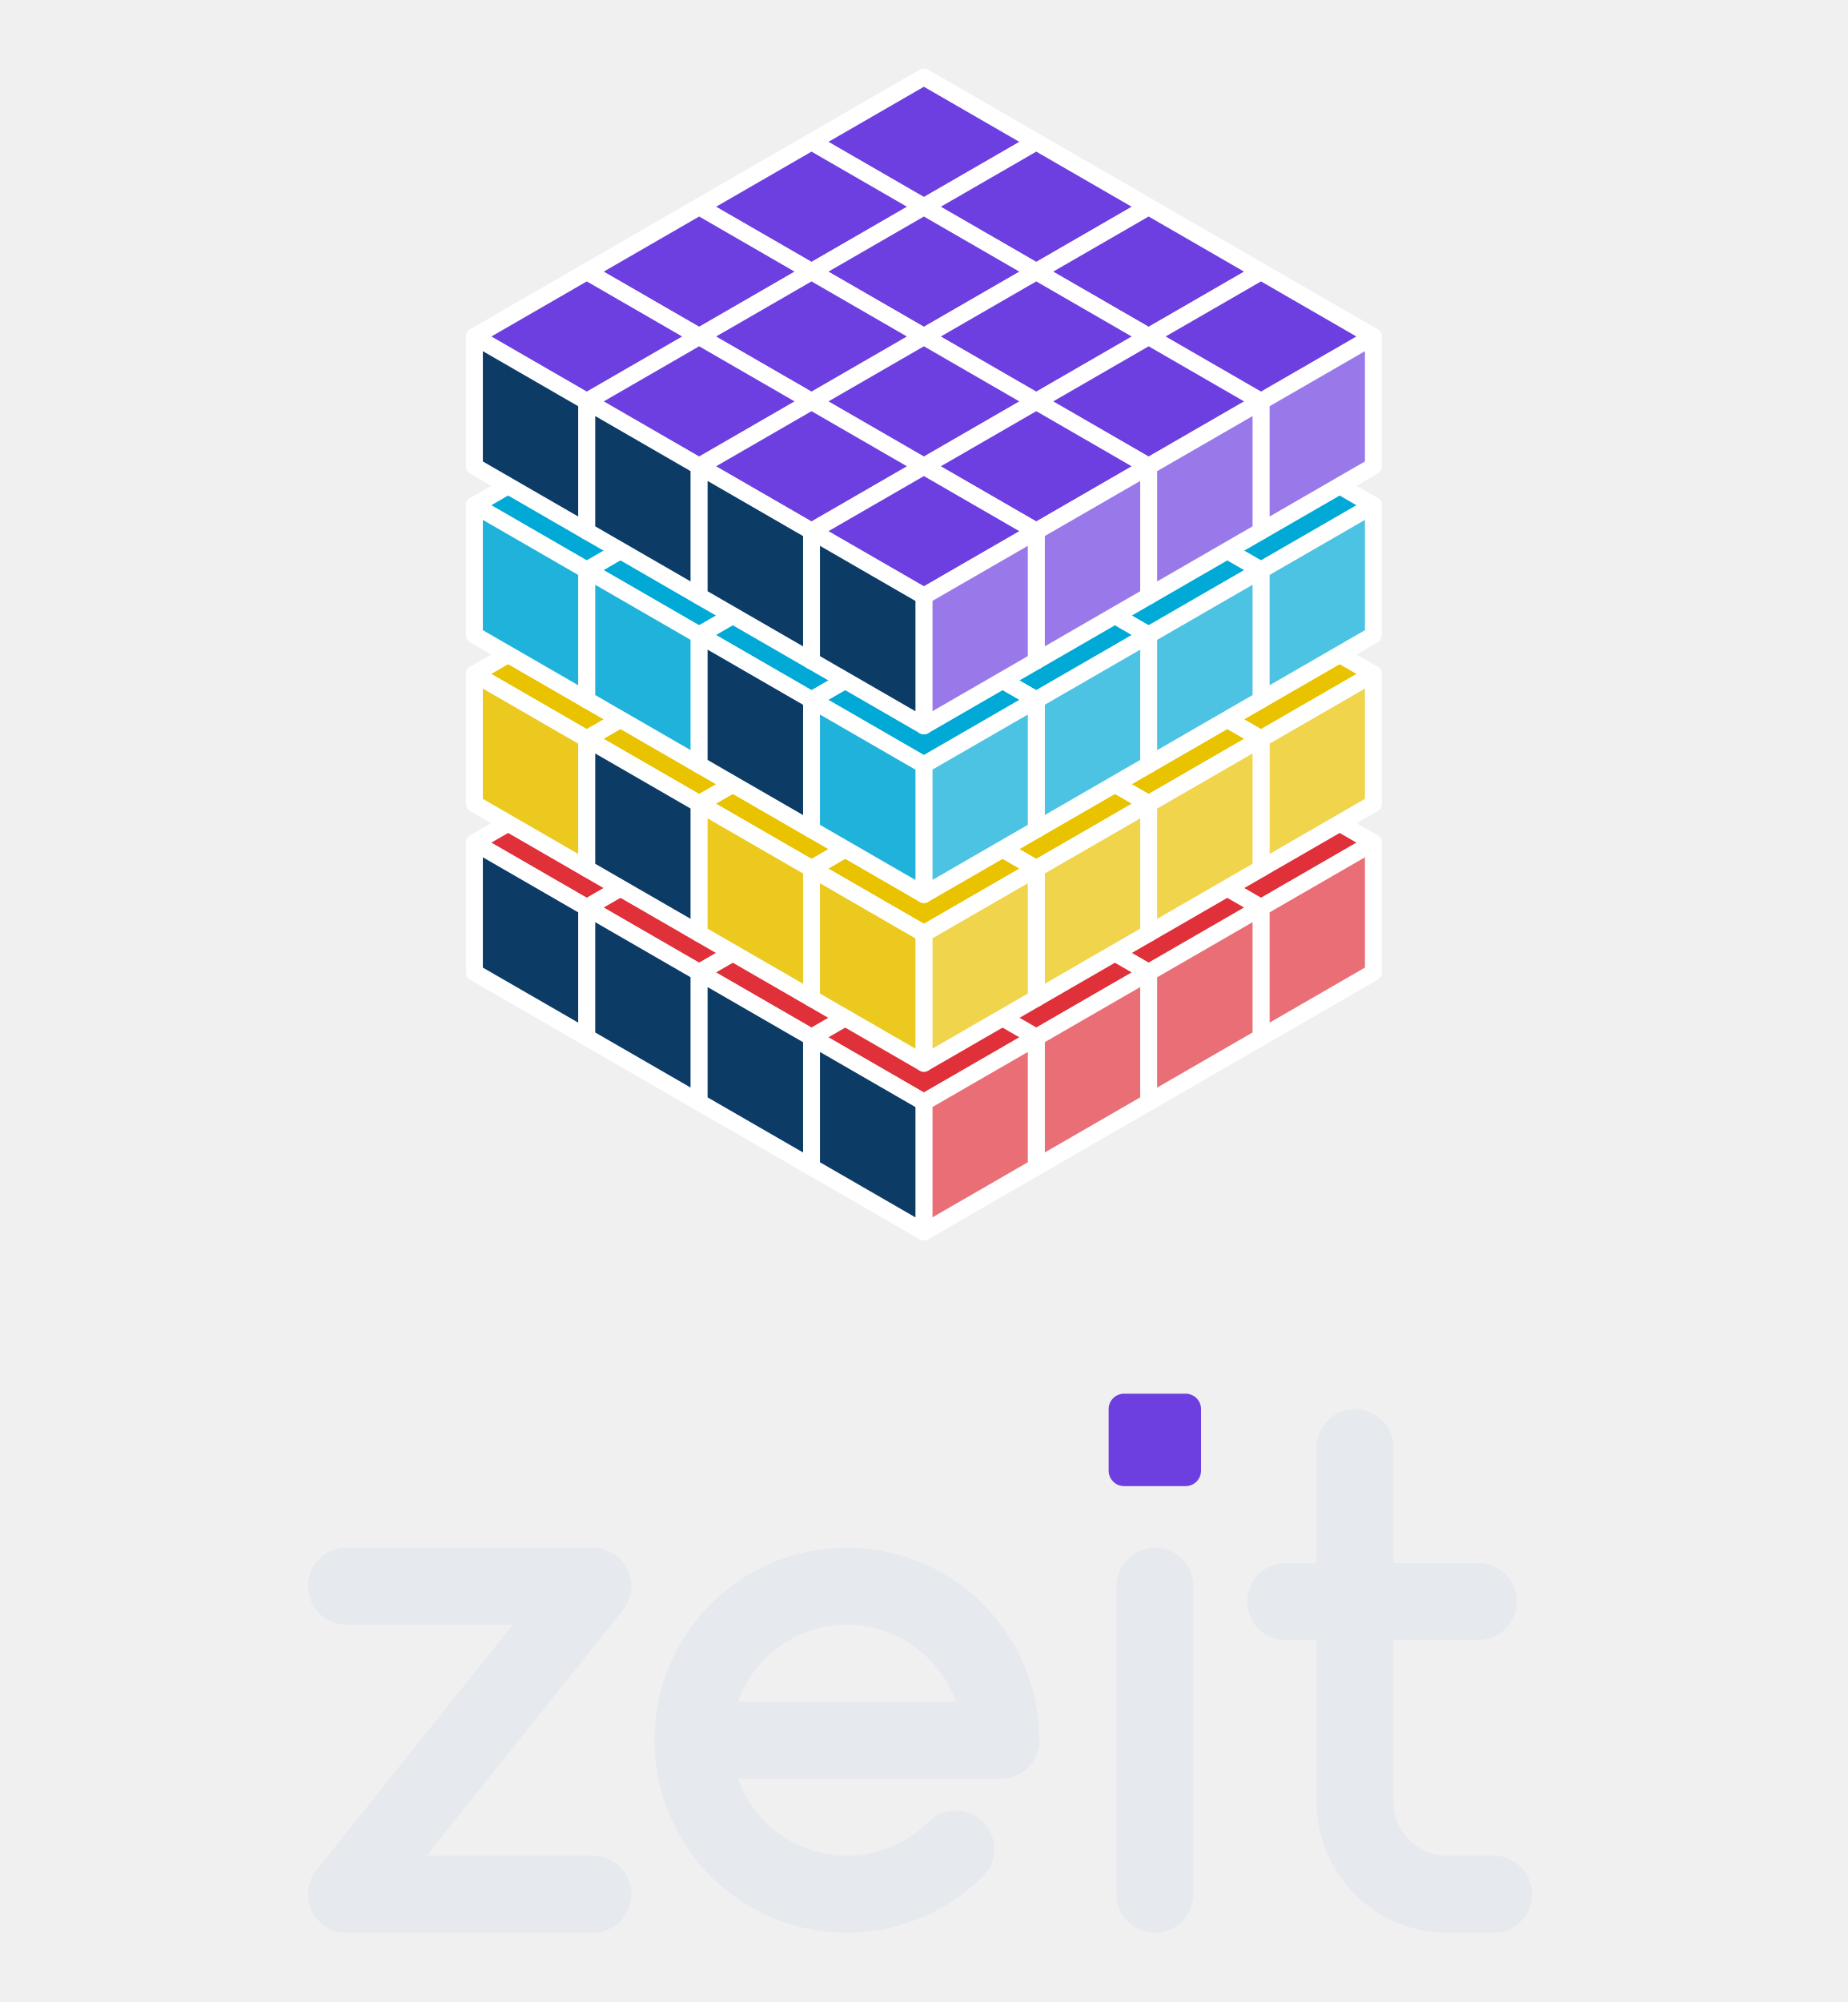
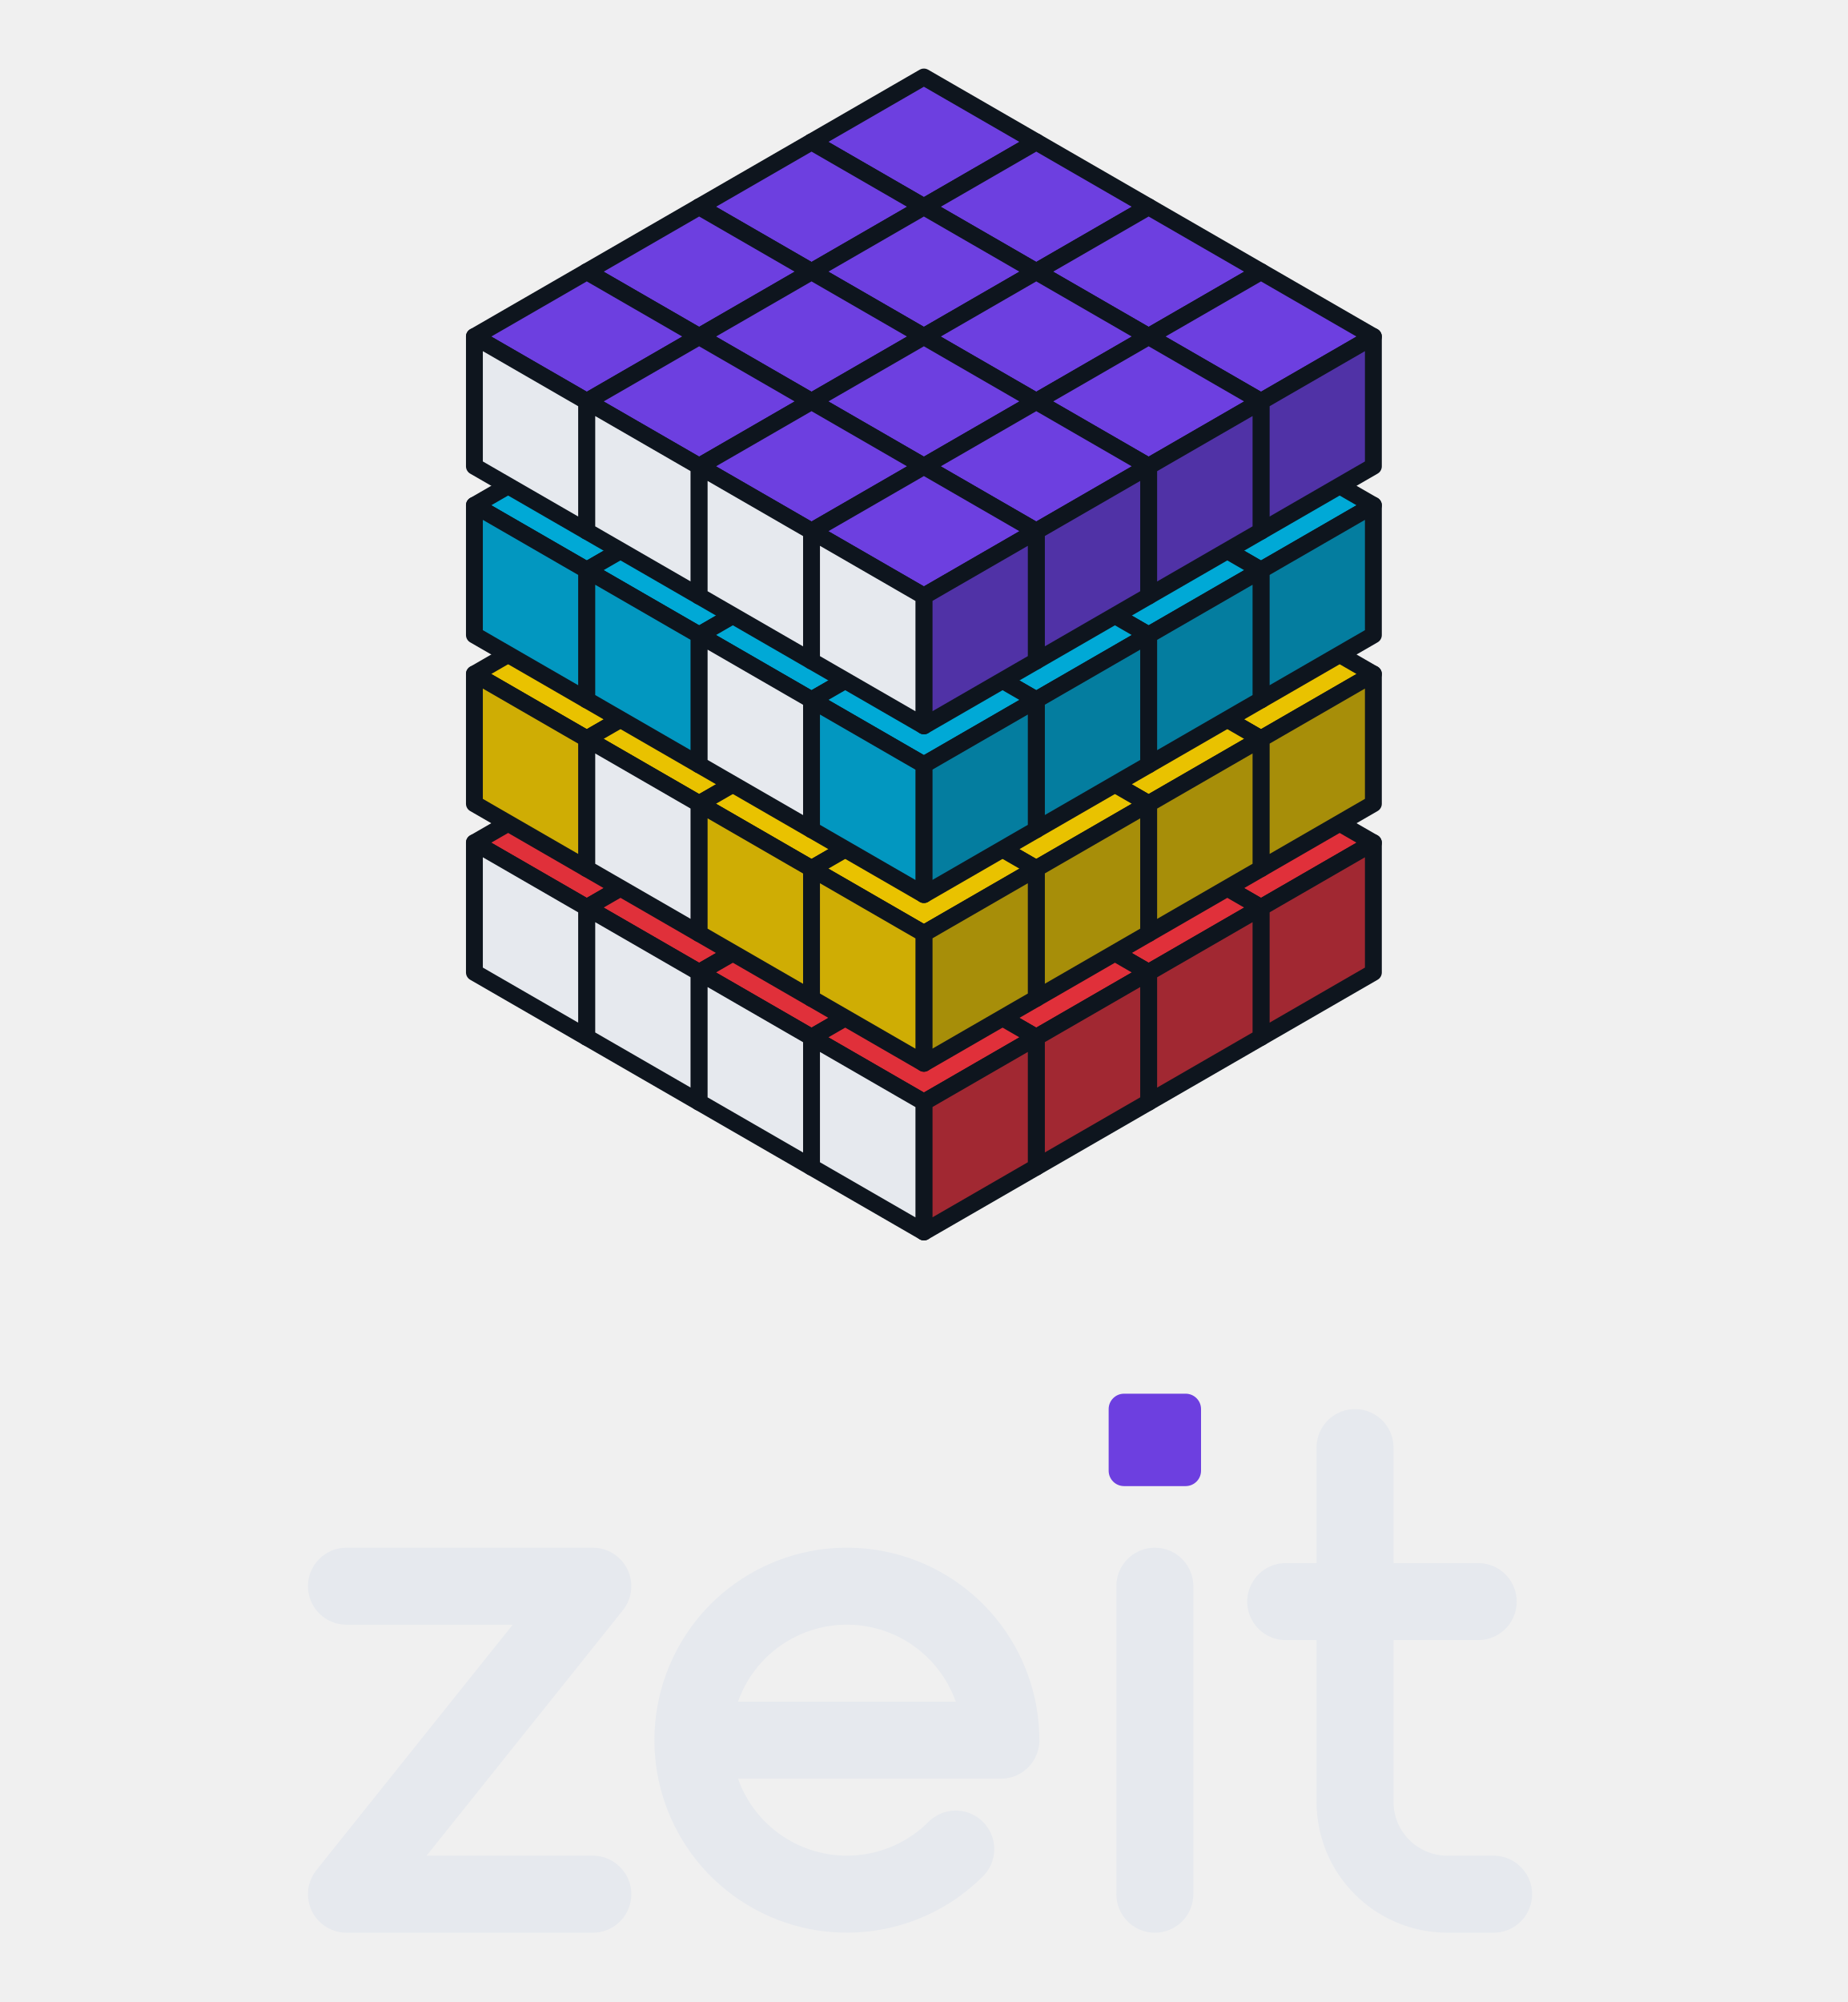
<svg xmlns="http://www.w3.org/2000/svg" viewBox="0.00 0.00 240.00 260.00" width="960" height="1040" role="img" aria-label="Zeit">
  <g transform="translate(61.62,10) scale(1.6854) translate(34.64,49.00)">
-     <g id="mark" stroke="#FFFFFF" stroke-width="1.3" stroke-linejoin="round">
+     <g id="mark" stroke="#0E151E" stroke-width="1.3" stroke-linejoin="round">
      <g id="t4">
        <g class="top">
          <polygon points="0.00,-10.00 8.66,-5.00 0.00,0.00 -8.66,-5.00" fill="#E0303A" />
          <polygon points="8.66,-5.00 17.32,0.00 8.66,5.00 0.00,0.00" fill="#E0303A" />
          <polygon points="17.32,0.00 25.98,5.00 17.32,10.00 8.66,5.00" fill="#E0303A" />
          <polygon points="25.98,5.00 34.64,10.00 25.98,15.00 17.32,10.00" fill="#E0303A" />
          <polygon points="-8.66,-5.00 0.00,0.00 -8.66,5.00 -17.32,0.00" fill="#E0303A" />
          <polygon points="0.00,0.00 8.66,5.00 0.00,10.00 -8.66,5.00" fill="#E0303A" />
          <polygon points="8.66,5.00 17.32,10.00 8.66,15.00 0.00,10.00" fill="#E0303A" />
          <polygon points="17.32,10.00 25.98,15.00 17.32,20.00 8.66,15.00" fill="#E0303A" />
          <polygon points="-17.32,0.00 -8.66,5.00 -17.32,10.00 -25.98,5.00" fill="#E0303A" />
          <polygon points="-8.66,5.00 0.00,10.00 -8.66,15.00 -17.32,10.00" fill="#E0303A" />
          <polygon points="0.00,10.00 8.66,15.00 0.00,20.00 -8.66,15.00" fill="#E0303A" />
          <polygon points="8.66,15.00 17.32,20.00 8.66,25.00 0.00,20.00" fill="#E0303A" />
          <polygon points="-25.98,5.00 -17.32,10.00 -25.98,15.00 -34.64,10.00" fill="#E0303A" />
          <polygon points="-17.32,10.00 -8.66,15.00 -17.32,20.00 -25.98,15.00" fill="#E0303A" />
          <polygon points="-8.66,15.00 0.00,20.00 -8.66,25.00 -17.32,20.00" fill="#E0303A" />
          <polygon points="0.00,20.00 8.66,25.00 0.00,30.00 -8.66,25.00" fill="#E0303A" />
        </g>
        <g class="right">
-           <polygon points="34.64,10.00 25.98,15.00 25.98,25.00 34.64,20.00" fill="#E96E75" />
-           <polygon points="25.98,15.00 17.32,20.00 17.32,30.00 25.98,25.00" fill="#E96E75" />
-           <polygon points="17.32,20.00 8.66,25.00 8.66,35.00 17.32,30.00" fill="#E96E75" />
-           <polygon points="8.66,25.00 0.00,30.00 0.00,40.00 8.66,35.00" fill="#E96E75" />
+           <polygon points="34.64,10.00 25.98,15.00 25.98,25.00 34.64,20.00" fill="#A12832" />
+           <polygon points="25.98,15.00 17.32,20.00 17.32,30.00 25.98,25.00" fill="#A12832" />
+           <polygon points="17.32,20.00 8.66,25.00 8.66,35.00 17.32,30.00" fill="#A12832" />
+           <polygon points="8.66,25.00 0.00,30.00 0.00,40.00 8.66,35.00" fill="#A12832" />
        </g>
        <g class="front">
-           <polygon class="z" points="-34.64,10.00 -25.98,15.00 -25.98,25.00 -34.64,20.00" fill="#0C3B66" />
-           <polygon class="z" points="-25.98,15.00 -17.32,20.00 -17.32,30.00 -25.98,25.00" fill="#0C3B66" />
-           <polygon class="z" points="-17.32,20.00 -8.66,25.00 -8.66,35.00 -17.32,30.00" fill="#0C3B66" />
-           <polygon class="z" points="-8.66,25.00 0.00,30.00 0.00,40.00 -8.66,35.00" fill="#0C3B66" />
+           <polygon class="z" points="-34.64,10.00 -25.98,15.00 -25.98,25.00 -34.64,20.00" fill="#E6E9EE" />
+           <polygon class="z" points="-25.98,15.00 -17.32,20.00 -17.32,30.00 -25.98,25.00" fill="#E6E9EE" />
+           <polygon class="z" points="-17.32,20.00 -8.66,25.00 -8.66,35.00 -17.32,30.00" fill="#E6E9EE" />
+           <polygon class="z" points="-8.66,25.00 0.00,30.00 0.00,40.00 -8.66,35.00" fill="#E6E9EE" />
        </g>
      </g>
      <g id="t3">
        <g class="top">
          <polygon points="0.00,-23.00 8.66,-18.00 0.00,-13.00 -8.66,-18.00" fill="#E9C200" />
          <polygon points="8.66,-18.00 17.32,-13.00 8.66,-8.00 0.00,-13.00" fill="#E9C200" />
          <polygon points="17.32,-13.00 25.98,-8.00 17.32,-3.00 8.66,-8.00" fill="#E9C200" />
          <polygon points="25.98,-8.00 34.64,-3.00 25.98,2.00 17.32,-3.00" fill="#E9C200" />
          <polygon points="-8.66,-18.00 0.00,-13.00 -8.66,-8.00 -17.32,-13.00" fill="#E9C200" />
          <polygon points="0.00,-13.00 8.66,-8.00 0.00,-3.00 -8.66,-8.00" fill="#E9C200" />
          <polygon points="8.66,-8.00 17.32,-3.00 8.66,2.00 0.00,-3.00" fill="#E9C200" />
          <polygon points="17.32,-3.00 25.98,2.00 17.32,7.00 8.66,2.00" fill="#E9C200" />
          <polygon points="-17.32,-13.00 -8.66,-8.00 -17.32,-3.00 -25.98,-8.00" fill="#E9C200" />
          <polygon points="-8.66,-8.00 0.00,-3.00 -8.66,2.00 -17.32,-3.00" fill="#E9C200" />
          <polygon points="0.00,-3.00 8.66,2.00 0.00,7.00 -8.66,2.00" fill="#E9C200" />
          <polygon points="8.66,2.00 17.32,7.00 8.66,12.00 0.00,7.00" fill="#E9C200" />
          <polygon points="-25.98,-8.00 -17.32,-3.00 -25.98,2.00 -34.64,-3.00" fill="#E9C200" />
          <polygon points="-17.32,-3.00 -8.66,2.00 -17.32,7.00 -25.98,2.00" fill="#E9C200" />
          <polygon points="-8.66,2.00 0.00,7.00 -8.66,12.00 -17.32,7.00" fill="#E9C200" />
          <polygon points="0.00,7.00 8.66,12.00 0.00,17.00 -8.66,12.00" fill="#E9C200" />
        </g>
        <g class="right">
-           <polygon points="34.64,-3.00 25.98,2.00 25.98,12.00 34.64,7.00" fill="#F0D44C" />
-           <polygon points="25.98,2.00 17.32,7.00 17.32,17.00 25.98,12.00" fill="#F0D44C" />
-           <polygon points="17.32,7.00 8.66,12.00 8.66,22.00 17.32,17.00" fill="#F0D44C" />
-           <polygon points="8.66,12.00 0.00,17.00 0.00,27.00 8.66,22.00" fill="#F0D44C" />
+           <polygon points="34.64,-3.00 25.98,2.00 25.98,12.00 34.64,7.00" fill="#A78E09" />
+           <polygon points="25.98,2.00 17.32,7.00 17.32,17.00 25.98,12.00" fill="#A78E09" />
+           <polygon points="17.32,7.00 8.66,12.00 8.66,22.00 17.32,17.00" fill="#A78E09" />
+           <polygon points="8.66,12.00 0.00,17.00 0.00,27.00 8.66,22.00" fill="#A78E09" />
        </g>
        <g class="front">
-           <polygon points="-34.64,-3.00 -25.98,2.00 -25.98,12.00 -34.64,7.00" fill="#ECC91F" />
-           <polygon class="z" points="-25.98,2.00 -17.32,7.00 -17.32,17.00 -25.98,12.00" fill="#0C3B66" />
-           <polygon points="-17.32,7.00 -8.66,12.00 -8.66,22.00 -17.32,17.00" fill="#ECC91F" />
-           <polygon points="-8.66,12.00 0.00,17.00 0.00,27.00 -8.66,22.00" fill="#ECC91F" />
+           <polygon points="-34.64,-3.00 -25.98,2.00 -25.98,12.00 -34.64,7.00" fill="#CFAD04" />
+           <polygon class="z" points="-25.98,2.00 -17.32,7.00 -17.32,17.00 -25.98,12.00" fill="#E6E9EE" />
+           <polygon points="-17.32,7.00 -8.66,12.00 -8.66,22.00 -17.32,17.00" fill="#CFAD04" />
+           <polygon points="-8.66,12.00 0.00,17.00 0.00,27.00 -8.66,22.00" fill="#CFAD04" />
        </g>
      </g>
      <g id="t2">
        <g class="top">
          <polygon points="0.00,-36.00 8.66,-31.00 0.00,-26.00 -8.66,-31.00" fill="#00A9D6" />
          <polygon points="8.66,-31.00 17.32,-26.00 8.66,-21.00 0.00,-26.00" fill="#00A9D6" />
          <polygon points="17.32,-26.00 25.98,-21.00 17.32,-16.00 8.66,-21.00" fill="#00A9D6" />
          <polygon points="25.98,-21.00 34.64,-16.00 25.98,-11.00 17.32,-16.00" fill="#00A9D6" />
          <polygon points="-8.66,-31.00 0.00,-26.00 -8.66,-21.00 -17.32,-26.00" fill="#00A9D6" />
          <polygon points="0.00,-26.00 8.66,-21.00 0.00,-16.00 -8.66,-21.00" fill="#00A9D6" />
          <polygon points="8.66,-21.00 17.32,-16.00 8.66,-11.00 0.00,-16.00" fill="#00A9D6" />
          <polygon points="17.32,-16.00 25.98,-11.00 17.32,-6.00 8.66,-11.00" fill="#00A9D6" />
          <polygon points="-17.32,-26.00 -8.66,-21.00 -17.32,-16.00 -25.98,-21.00" fill="#00A9D6" />
          <polygon points="-8.66,-21.00 0.00,-16.00 -8.66,-11.00 -17.32,-16.00" fill="#00A9D6" />
          <polygon points="0.00,-16.00 8.66,-11.00 0.00,-6.00 -8.66,-11.00" fill="#00A9D6" />
          <polygon points="8.66,-11.00 17.32,-6.00 8.66,-1.00 0.00,-6.00" fill="#00A9D6" />
          <polygon points="-25.98,-21.00 -17.32,-16.00 -25.98,-11.00 -34.64,-16.00" fill="#00A9D6" />
          <polygon points="-17.32,-16.00 -8.66,-11.00 -17.32,-6.00 -25.98,-11.00" fill="#00A9D6" />
          <polygon points="-8.66,-11.00 0.00,-6.00 -8.66,-1.00 -17.32,-6.00" fill="#00A9D6" />
          <polygon points="0.00,-6.00 8.66,-1.00 0.00,4.00 -8.66,-1.00" fill="#00A9D6" />
        </g>
        <g class="right">
-           <polygon points="34.64,-16.00 25.98,-11.00 25.98,-1.00 34.64,-6.00" fill="#4CC3E2" />
-           <polygon points="25.98,-11.00 17.32,-6.00 17.32,4.00 25.98,-1.00" fill="#4CC3E2" />
-           <polygon points="17.32,-6.00 8.66,-1.00 8.66,9.00 17.32,4.00" fill="#4CC3E2" />
-           <polygon points="8.66,-1.00 0.00,4.00 0.00,14.00 8.66,9.00" fill="#4CC3E2" />
+           <polygon points="34.64,-16.00 25.98,-11.00 25.98,-1.00 34.64,-6.00" fill="#047D9F" />
+           <polygon points="25.98,-11.00 17.32,-6.00 17.32,4.00 25.98,-1.00" fill="#047D9F" />
+           <polygon points="17.32,-6.00 8.66,-1.00 8.66,9.00 17.32,4.00" fill="#047D9F" />
+           <polygon points="8.66,-1.00 0.00,4.00 0.00,14.00 8.66,9.00" fill="#047D9F" />
        </g>
        <g class="front">
-           <polygon points="-34.64,-16.00 -25.98,-11.00 -25.98,-1.00 -34.64,-6.00" fill="#1FB3DB" />
-           <polygon points="-25.98,-11.00 -17.32,-6.00 -17.32,4.00 -25.98,-1.00" fill="#1FB3DB" />
-           <polygon class="z" points="-17.32,-6.00 -8.66,-1.00 -8.66,9.00 -17.32,4.00" fill="#0C3B66" />
-           <polygon points="-8.66,-1.00 0.00,4.00 0.00,14.00 -8.66,9.00" fill="#1FB3DB" />
+           <polygon points="-34.64,-16.00 -25.98,-11.00 -25.98,-1.00 -34.64,-6.00" fill="#0297C0" />
+           <polygon points="-25.98,-11.00 -17.32,-6.00 -17.32,4.00 -25.98,-1.00" fill="#0297C0" />
+           <polygon class="z" points="-17.32,-6.00 -8.66,-1.00 -8.66,9.00 -17.32,4.00" fill="#E6E9EE" />
+           <polygon points="-8.66,-1.00 0.00,4.00 0.00,14.00 -8.66,9.00" fill="#0297C0" />
        </g>
      </g>
      <g id="t1">
        <g class="top">
          <polygon points="0.00,-49.00 8.66,-44.00 0.00,-39.00 -8.66,-44.00" fill="#6D3FE0" />
          <polygon points="8.66,-44.00 17.32,-39.00 8.66,-34.00 0.00,-39.00" fill="#6D3FE0" />
          <polygon points="17.32,-39.00 25.98,-34.00 17.32,-29.00 8.66,-34.00" fill="#6D3FE0" />
          <polygon points="25.98,-34.00 34.64,-29.00 25.98,-24.00 17.32,-29.00" fill="#6D3FE0" />
          <polygon points="-8.66,-44.00 0.00,-39.00 -8.66,-34.00 -17.32,-39.00" fill="#6D3FE0" />
          <polygon points="0.00,-39.00 8.66,-34.00 0.00,-29.00 -8.66,-34.00" fill="#6D3FE0" />
          <polygon points="8.66,-34.00 17.32,-29.00 8.66,-24.00 0.00,-29.00" fill="#6D3FE0" />
          <polygon points="17.32,-29.00 25.98,-24.00 17.32,-19.00 8.66,-24.00" fill="#6D3FE0" />
          <polygon points="-17.32,-39.00 -8.66,-34.00 -17.32,-29.00 -25.98,-34.00" fill="#6D3FE0" />
          <polygon points="-8.66,-34.00 0.00,-29.00 -8.66,-24.00 -17.32,-29.00" fill="#6D3FE0" />
          <polygon points="0.00,-29.00 8.66,-24.00 0.00,-19.00 -8.66,-24.00" fill="#6D3FE0" />
          <polygon points="8.66,-24.00 17.32,-19.00 8.66,-14.00 0.00,-19.00" fill="#6D3FE0" />
          <polygon points="-25.98,-34.00 -17.32,-29.00 -25.98,-24.00 -34.64,-29.00" fill="#6D3FE0" />
          <polygon points="-17.32,-29.00 -8.66,-24.00 -17.32,-19.00 -25.98,-24.00" fill="#6D3FE0" />
          <polygon points="-8.66,-24.00 0.00,-19.00 -8.66,-14.00 -17.32,-19.00" fill="#6D3FE0" />
          <polygon points="0.00,-19.00 8.66,-14.00 0.00,-9.00 -8.66,-14.00" fill="#6D3FE0" />
        </g>
        <g class="right">
-           <polygon points="34.64,-29.00 25.98,-24.00 25.98,-14.00 34.64,-19.00" fill="#9979E9" />
-           <polygon points="25.98,-24.00 17.32,-19.00 17.32,-9.00 25.98,-14.00" fill="#9979E9" />
-           <polygon points="17.32,-19.00 8.66,-14.00 8.66,-4.00 17.32,-9.00" fill="#9979E9" />
-           <polygon points="8.66,-14.00 0.00,-9.00 0.00,1.00 8.66,-4.00" fill="#9979E9" />
+           <polygon points="34.64,-29.00 25.98,-24.00 25.98,-14.00 34.64,-19.00" fill="#5032A6" />
+           <polygon points="25.98,-24.00 17.32,-19.00 17.32,-9.00 25.98,-14.00" fill="#5032A6" />
+           <polygon points="17.32,-19.00 8.66,-14.00 8.66,-4.00 17.32,-9.00" fill="#5032A6" />
+           <polygon points="8.66,-14.00 0.00,-9.00 0.00,1.00 8.66,-4.00" fill="#5032A6" />
        </g>
        <g class="front">
-           <polygon class="z" points="-34.64,-29.00 -25.98,-24.00 -25.98,-14.00 -34.64,-19.00" fill="#0C3B66" />
-           <polygon class="z" points="-25.98,-24.00 -17.32,-19.00 -17.32,-9.00 -25.98,-14.00" fill="#0C3B66" />
-           <polygon class="z" points="-17.32,-19.00 -8.66,-14.00 -8.66,-4.00 -17.32,-9.00" fill="#0C3B66" />
-           <polygon class="z" points="-8.66,-14.00 0.00,-9.00 0.00,1.00 -8.66,-4.00" fill="#0C3B66" />
+           <polygon class="z" points="-34.64,-29.00 -25.98,-24.00 -25.98,-14.00 -34.64,-19.00" fill="#E6E9EE" />
+           <polygon class="z" points="-25.98,-24.00 -17.32,-19.00 -17.32,-9.00 -25.98,-14.00" fill="#E6E9EE" />
+           <polygon class="z" points="-17.32,-19.00 -8.66,-14.00 -8.66,-4.00 -17.32,-9.00" fill="#E6E9EE" />
+           <polygon class="z" points="-8.66,-14.00 0.00,-9.00 0.00,1.00 -8.66,-4.00" fill="#E6E9EE" />
        </g>
      </g>
    </g>
  </g>
  <g transform="translate(40.00,172)">
    <g id="wordmark">
      <path id="z" d="M5 34 H37 L5 74 H37" fill="none" stroke="#E6E9EE" stroke-width="10" stroke-linecap="round" stroke-linejoin="round" />
      <path id="e" d="M50 54 H90 A20 20 0 1 0 84.14 68.14" fill="none" stroke="#E6E9EE" stroke-width="10" stroke-linecap="round" stroke-linejoin="round" />
      <path id="i" d="M110 34 V74" fill="none" stroke="#E6E9EE" stroke-width="10" stroke-linecap="round" stroke-linejoin="round" />
      <rect id="i-dot" x="104" y="9" width="12" height="12" rx="2" fill="#6D3FE0" />
      <path id="t" d="M136 16 V62 A12 12 0 0 0 148 74 H154" fill="none" stroke="#E6E9EE" stroke-width="10" stroke-linecap="round" stroke-linejoin="round" />
      <path id="t-bar" d="M127 36 H152" fill="none" stroke="#E6E9EE" stroke-width="10" stroke-linecap="round" stroke-linejoin="round" />
    </g>
  </g>
</svg>
